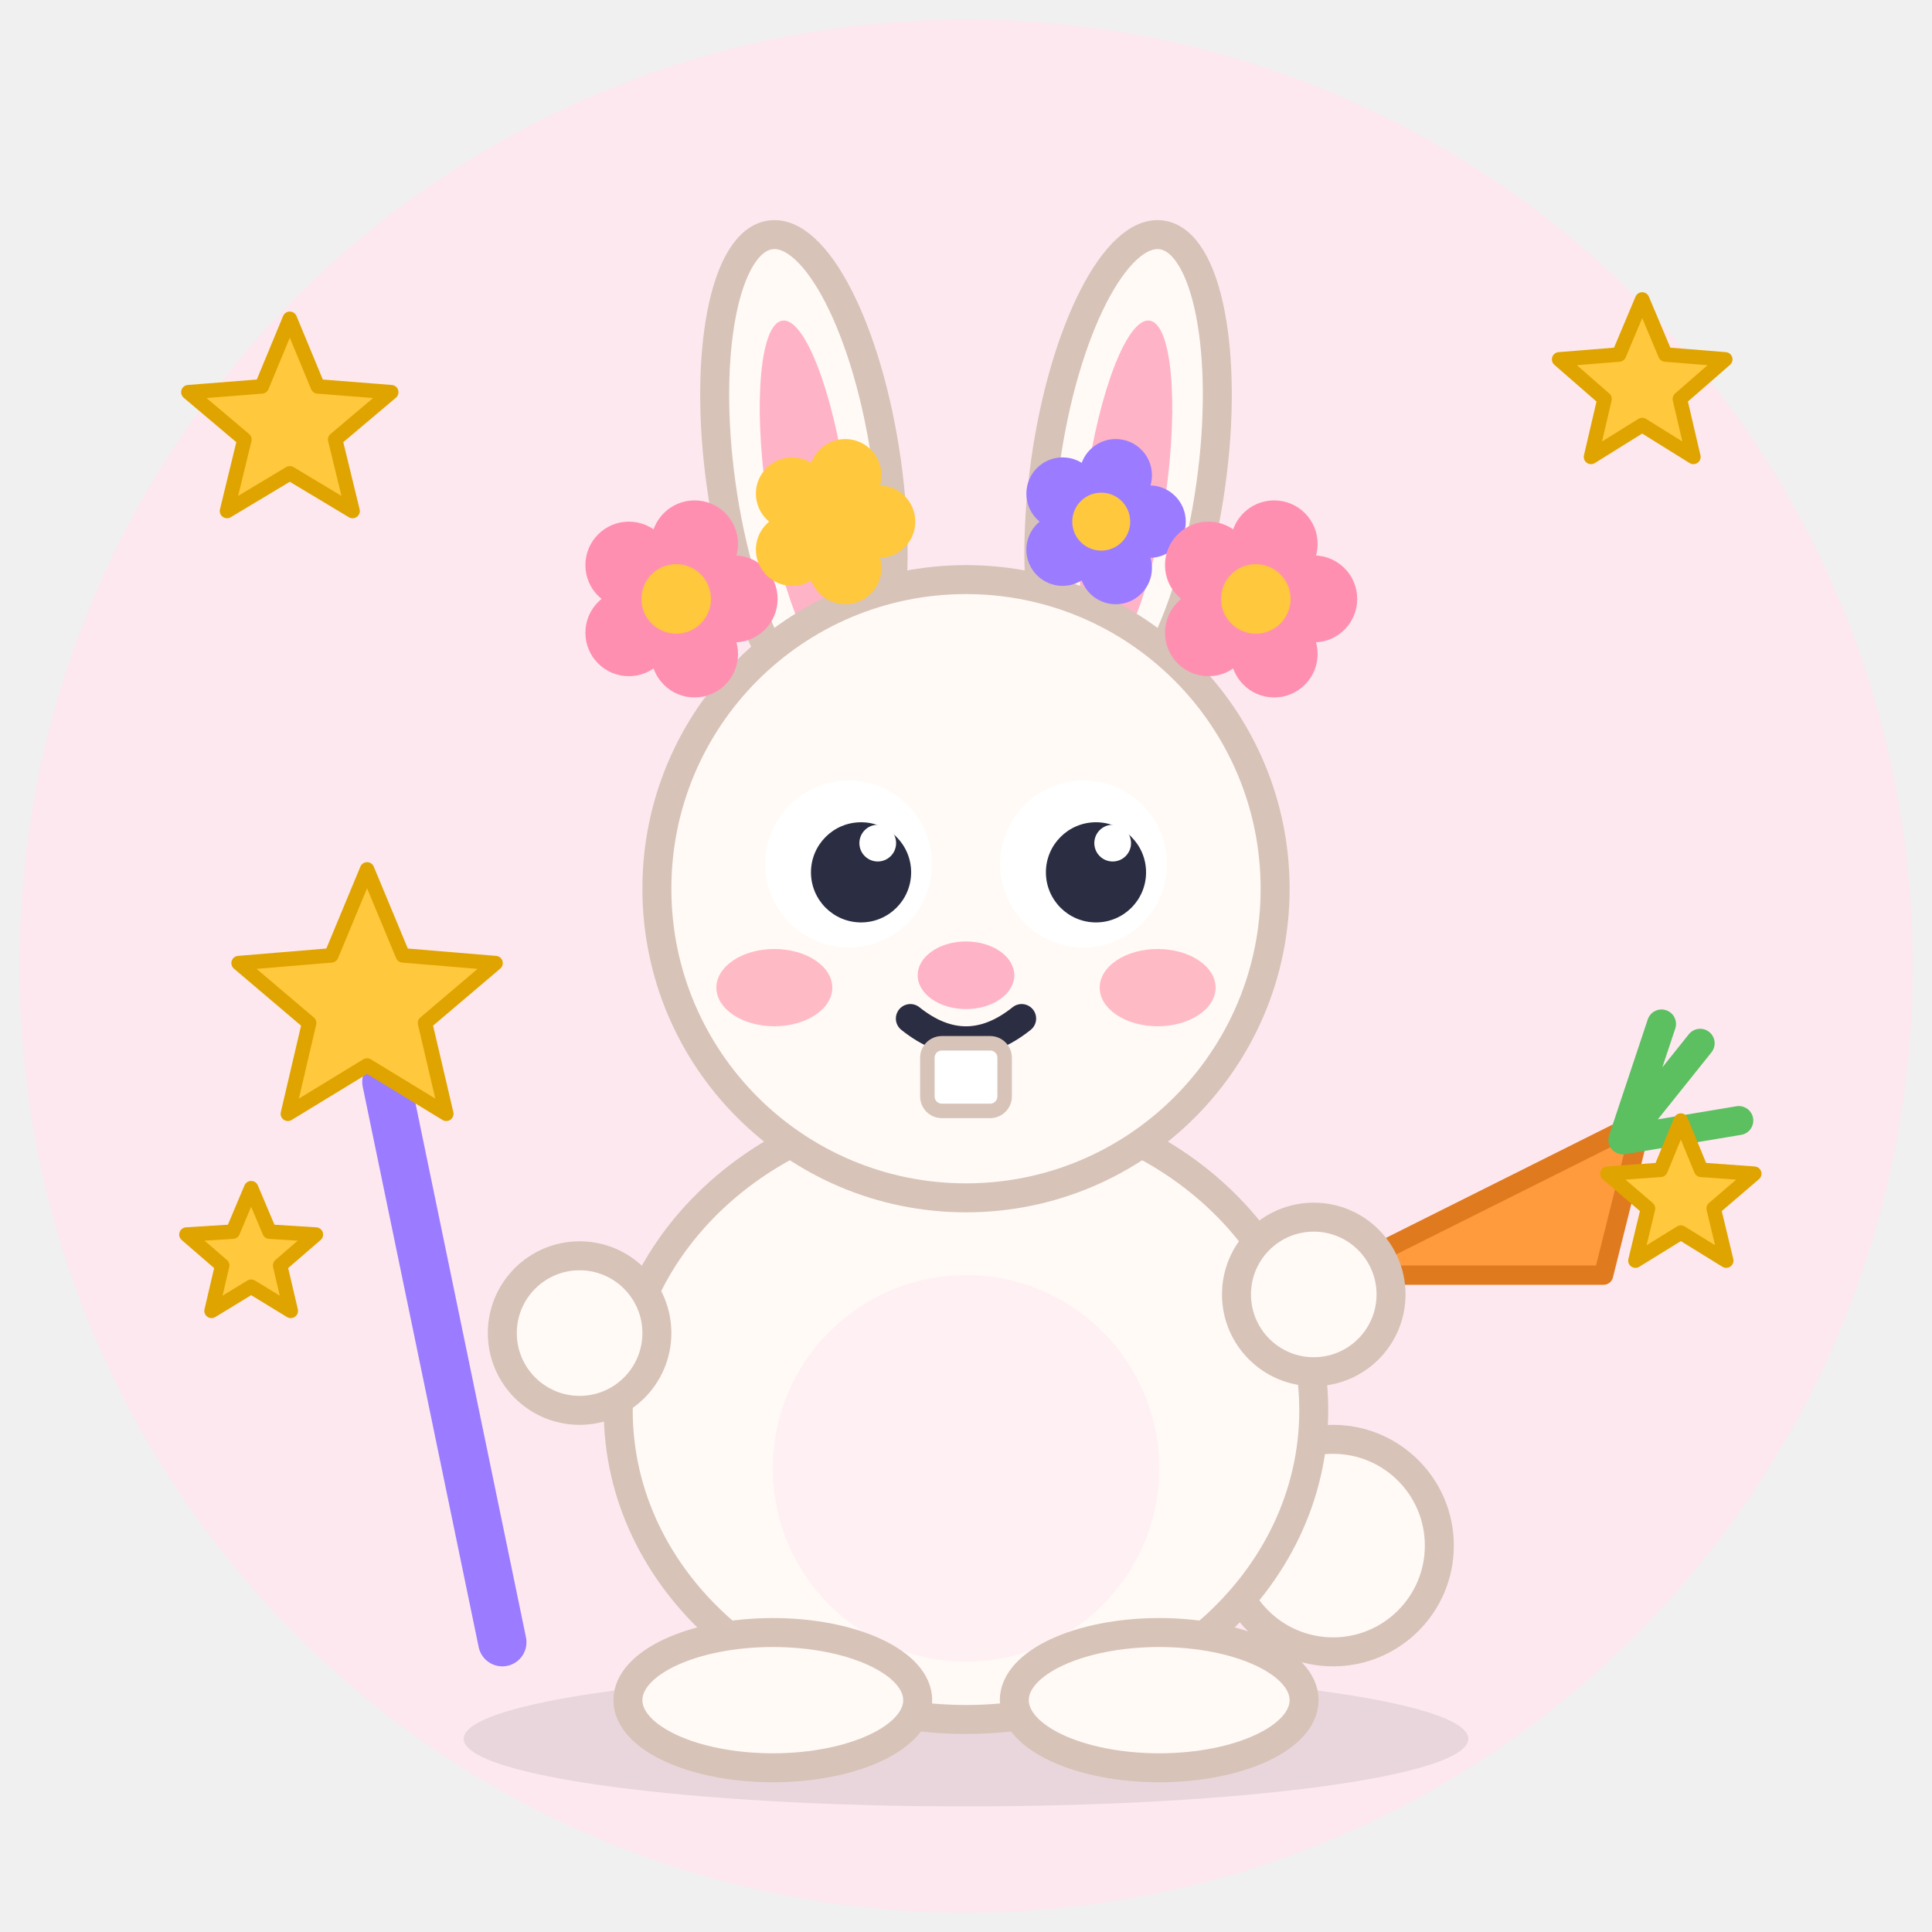
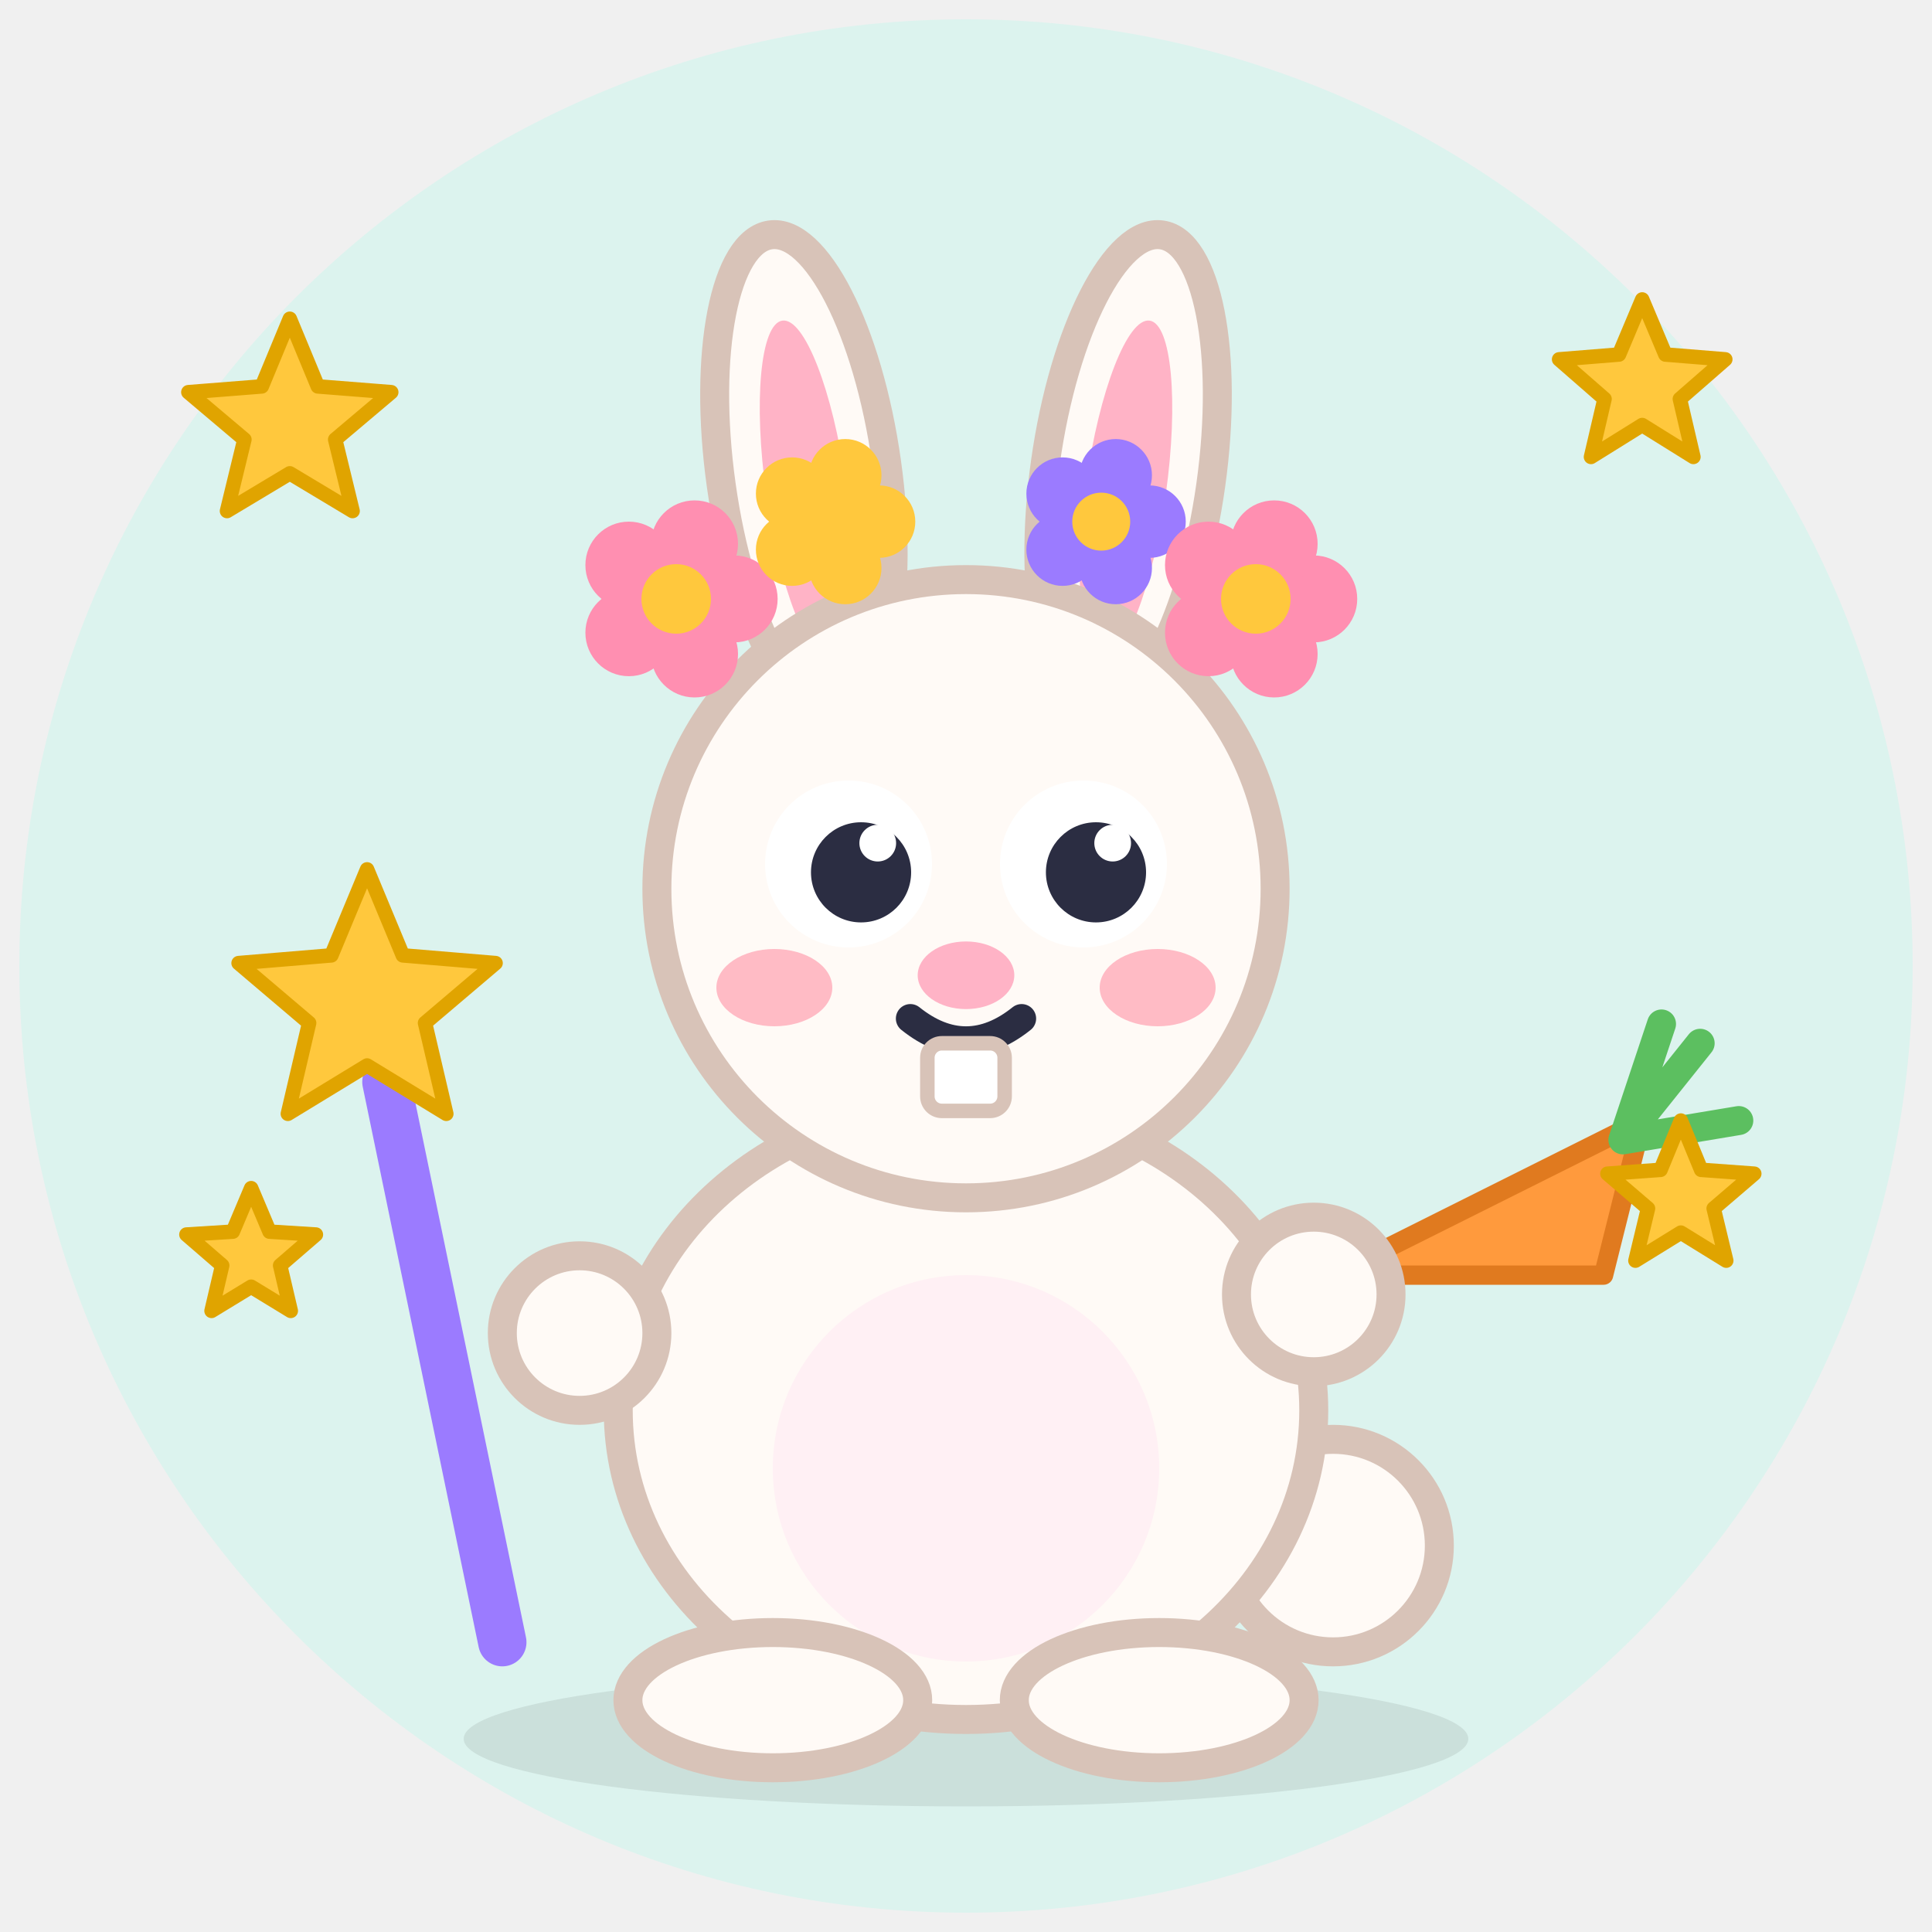
<svg xmlns="http://www.w3.org/2000/svg" viewBox="0 0 200 200" role="img" aria-label="Tavşan: Bilge tavşan">
-   <circle cx="100" cy="100" r="98" fill="#fde8f0" />
+   <circle cx="100" cy="100" r="98" fill="#dcf3ee" />
  <ellipse cx="100" cy="180" rx="52" ry="7" fill="#000" opacity=".08" />
  <circle cx="138" cy="160" r="11" fill="#fffaf6" stroke="#d8c3b8" stroke-width="3" />
  <ellipse cx="100" cy="146" rx="36" ry="32" fill="#fffaf6" stroke="#d8c3b8" stroke-width="3" />
  <ellipse cx="100" cy="152" rx="20" ry="20" fill="#fff0f4" />
  <ellipse cx="80" cy="176" rx="15" ry="7" fill="#fffaf6" stroke="#d8c3b8" stroke-width="3" />
  <ellipse cx="120" cy="176" rx="15" ry="7" fill="#fffaf6" stroke="#d8c3b8" stroke-width="3" />
  <path d="M138 132 L170 116 L166 132Z" fill="#ff9a3d" stroke="#e07a1f" stroke-width="2" stroke-linejoin="round" />
  <path d="M168 118 l8 -10 M168 118 l12 -2 M168 118 l4 -12" stroke="#5cbf60" stroke-width="3" stroke-linecap="round" />
  <circle cx="136" cy="134" r="8" fill="#fffaf6" stroke="#d8c3b8" stroke-width="3" />
  <ellipse cx="86.56" cy="48.8" rx="8.64" ry="24.96" fill="#fffaf6" stroke="#d8c3b8" stroke-width="3" transform="rotate(-8 86.56 72.8)" />
  <ellipse cx="86.56" cy="50.4" rx="4.16" ry="17.6" fill="#ffb3c6" transform="rotate(-8 86.56 72.8)" />
  <ellipse cx="113.44" cy="48.8" rx="8.64" ry="24.96" fill="#fffaf6" stroke="#d8c3b8" stroke-width="3" transform="rotate(8 113.44 72.8)" />
  <ellipse cx="113.44" cy="50.4" rx="4.16" ry="17.6" fill="#ffb3c6" transform="rotate(8 113.44 72.8)" />
  <circle cx="100" cy="92" r="32" fill="#fffaf6" stroke="#d8c3b8" stroke-width="3" />
  <circle cx="87.84" cy="89.44" r="8.64" fill="#fff" />
  <circle cx="89.136" cy="90.304" r="5.184" fill="#2b2d42" />
  <circle cx="90.864" cy="87.28" r="1.901" fill="#fff" />
  <circle cx="112.16" cy="89.44" r="8.64" fill="#fff" />
  <circle cx="113.456" cy="90.304" r="5.184" fill="#2b2d42" />
  <circle cx="115.184" cy="87.28" r="1.901" fill="#fff" />
  <ellipse cx="80.16" cy="102.24" rx="6" ry="4" fill="#ff9fb0" opacity=".7" />
  <ellipse cx="119.84" cy="102.24" rx="6" ry="4" fill="#ff9fb0" opacity=".7" />
  <ellipse cx="100" cy="100.96" rx="5" ry="3.5" fill="#ffb3c6" />
  <path d="M94.24 105.44 Q100 110.048 105.76 105.44" fill="none" stroke="#2b2d42" stroke-width="3" stroke-linecap="round" />
  <rect x="96" y="108" width="8" height="7" rx="1.5" fill="#fff" stroke="#d8c3b8" stroke-width="1.5" />
  <circle cx="76.0" cy="62.0" r="4.5" fill="#ff8fb1" />
  <circle cx="71.9" cy="67.7" r="4.5" fill="#ff8fb1" />
  <circle cx="65.1" cy="65.5" r="4.5" fill="#ff8fb1" />
  <circle cx="65.1" cy="58.5" r="4.5" fill="#ff8fb1" />
  <circle cx="71.9" cy="56.3" r="4.5" fill="#ff8fb1" />
  <circle cx="70" cy="62" r="3.6" fill="#ffc83d" />
  <circle cx="91.0" cy="54.0" r="3.75" fill="#ffc83d" />
  <circle cx="87.5" cy="58.8" r="3.75" fill="#ffc83d" />
  <circle cx="82.0" cy="56.9" r="3.75" fill="#ffc83d" />
  <circle cx="82.0" cy="51.1" r="3.75" fill="#ffc83d" />
  <circle cx="87.5" cy="49.2" r="3.75" fill="#ffc83d" />
  <circle cx="86" cy="54" r="3" fill="#ffc83d" />
  <circle cx="119.0" cy="54.0" r="3.75" fill="#9b7bff" />
  <circle cx="115.5" cy="58.8" r="3.75" fill="#9b7bff" />
  <circle cx="110.0" cy="56.9" r="3.75" fill="#9b7bff" />
  <circle cx="110.0" cy="51.1" r="3.75" fill="#9b7bff" />
  <circle cx="115.5" cy="49.2" r="3.75" fill="#9b7bff" />
  <circle cx="114" cy="54" r="3" fill="#ffc83d" />
  <circle cx="136.0" cy="62.0" r="4.5" fill="#ff8fb1" />
  <circle cx="131.9" cy="67.7" r="4.5" fill="#ff8fb1" />
  <circle cx="125.1" cy="65.5" r="4.5" fill="#ff8fb1" />
  <circle cx="125.1" cy="58.5" r="4.5" fill="#ff8fb1" />
  <circle cx="131.9" cy="56.3" r="4.5" fill="#ff8fb1" />
  <circle cx="130" cy="62" r="3.6" fill="#ffc83d" />
  <path d="M52 170 L40 112" stroke="#9b7bff" stroke-width="5" stroke-linecap="round" />
  <polygon points="38.0,90.0 41.7,98.9 51.3,99.7 44.0,105.9 46.2,115.3 38.0,110.3 29.8,115.3 32.0,105.9 24.7,99.7 34.3,98.9" fill="#ffc83d" stroke="#e0a400" stroke-width="1.5" stroke-linejoin="round" />
  <circle cx="60" cy="138" r="8" fill="#fffaf6" stroke="#d8c3b8" stroke-width="3" />
  <polygon points="30.0,33.0 32.9,40.0 40.5,40.6 34.7,45.5 36.5,52.9 30.0,49.0 23.5,52.9 25.3,45.5 19.5,40.6 27.1,40.0" fill="#ffc83d" stroke="#e0a400" stroke-width="1.5" stroke-linejoin="round" />
  <polygon points="170.0,31.0 172.4,36.7 178.6,37.2 173.9,41.3 175.3,47.3 170.0,44.0 164.7,47.3 166.1,41.3 161.4,37.2 167.6,36.7" fill="#ffc83d" stroke="#e0a400" stroke-width="1.5" stroke-linejoin="round" />
  <polygon points="26.0,123.0 27.9,127.5 32.7,127.8 29.0,131.0 30.1,135.7 26.0,133.2 21.9,135.7 23.0,131.0 19.3,127.8 24.1,127.5" fill="#ffc83d" stroke="#e0a400" stroke-width="1.5" stroke-linejoin="round" />
  <polygon points="174.0,116.0 176.1,121.1 181.6,121.5 177.4,125.1 178.7,130.5 174.0,127.6 169.3,130.5 170.6,125.1 166.4,121.5 171.9,121.1" fill="#ffc83d" stroke="#e0a400" stroke-width="1.5" stroke-linejoin="round" />
</svg>
